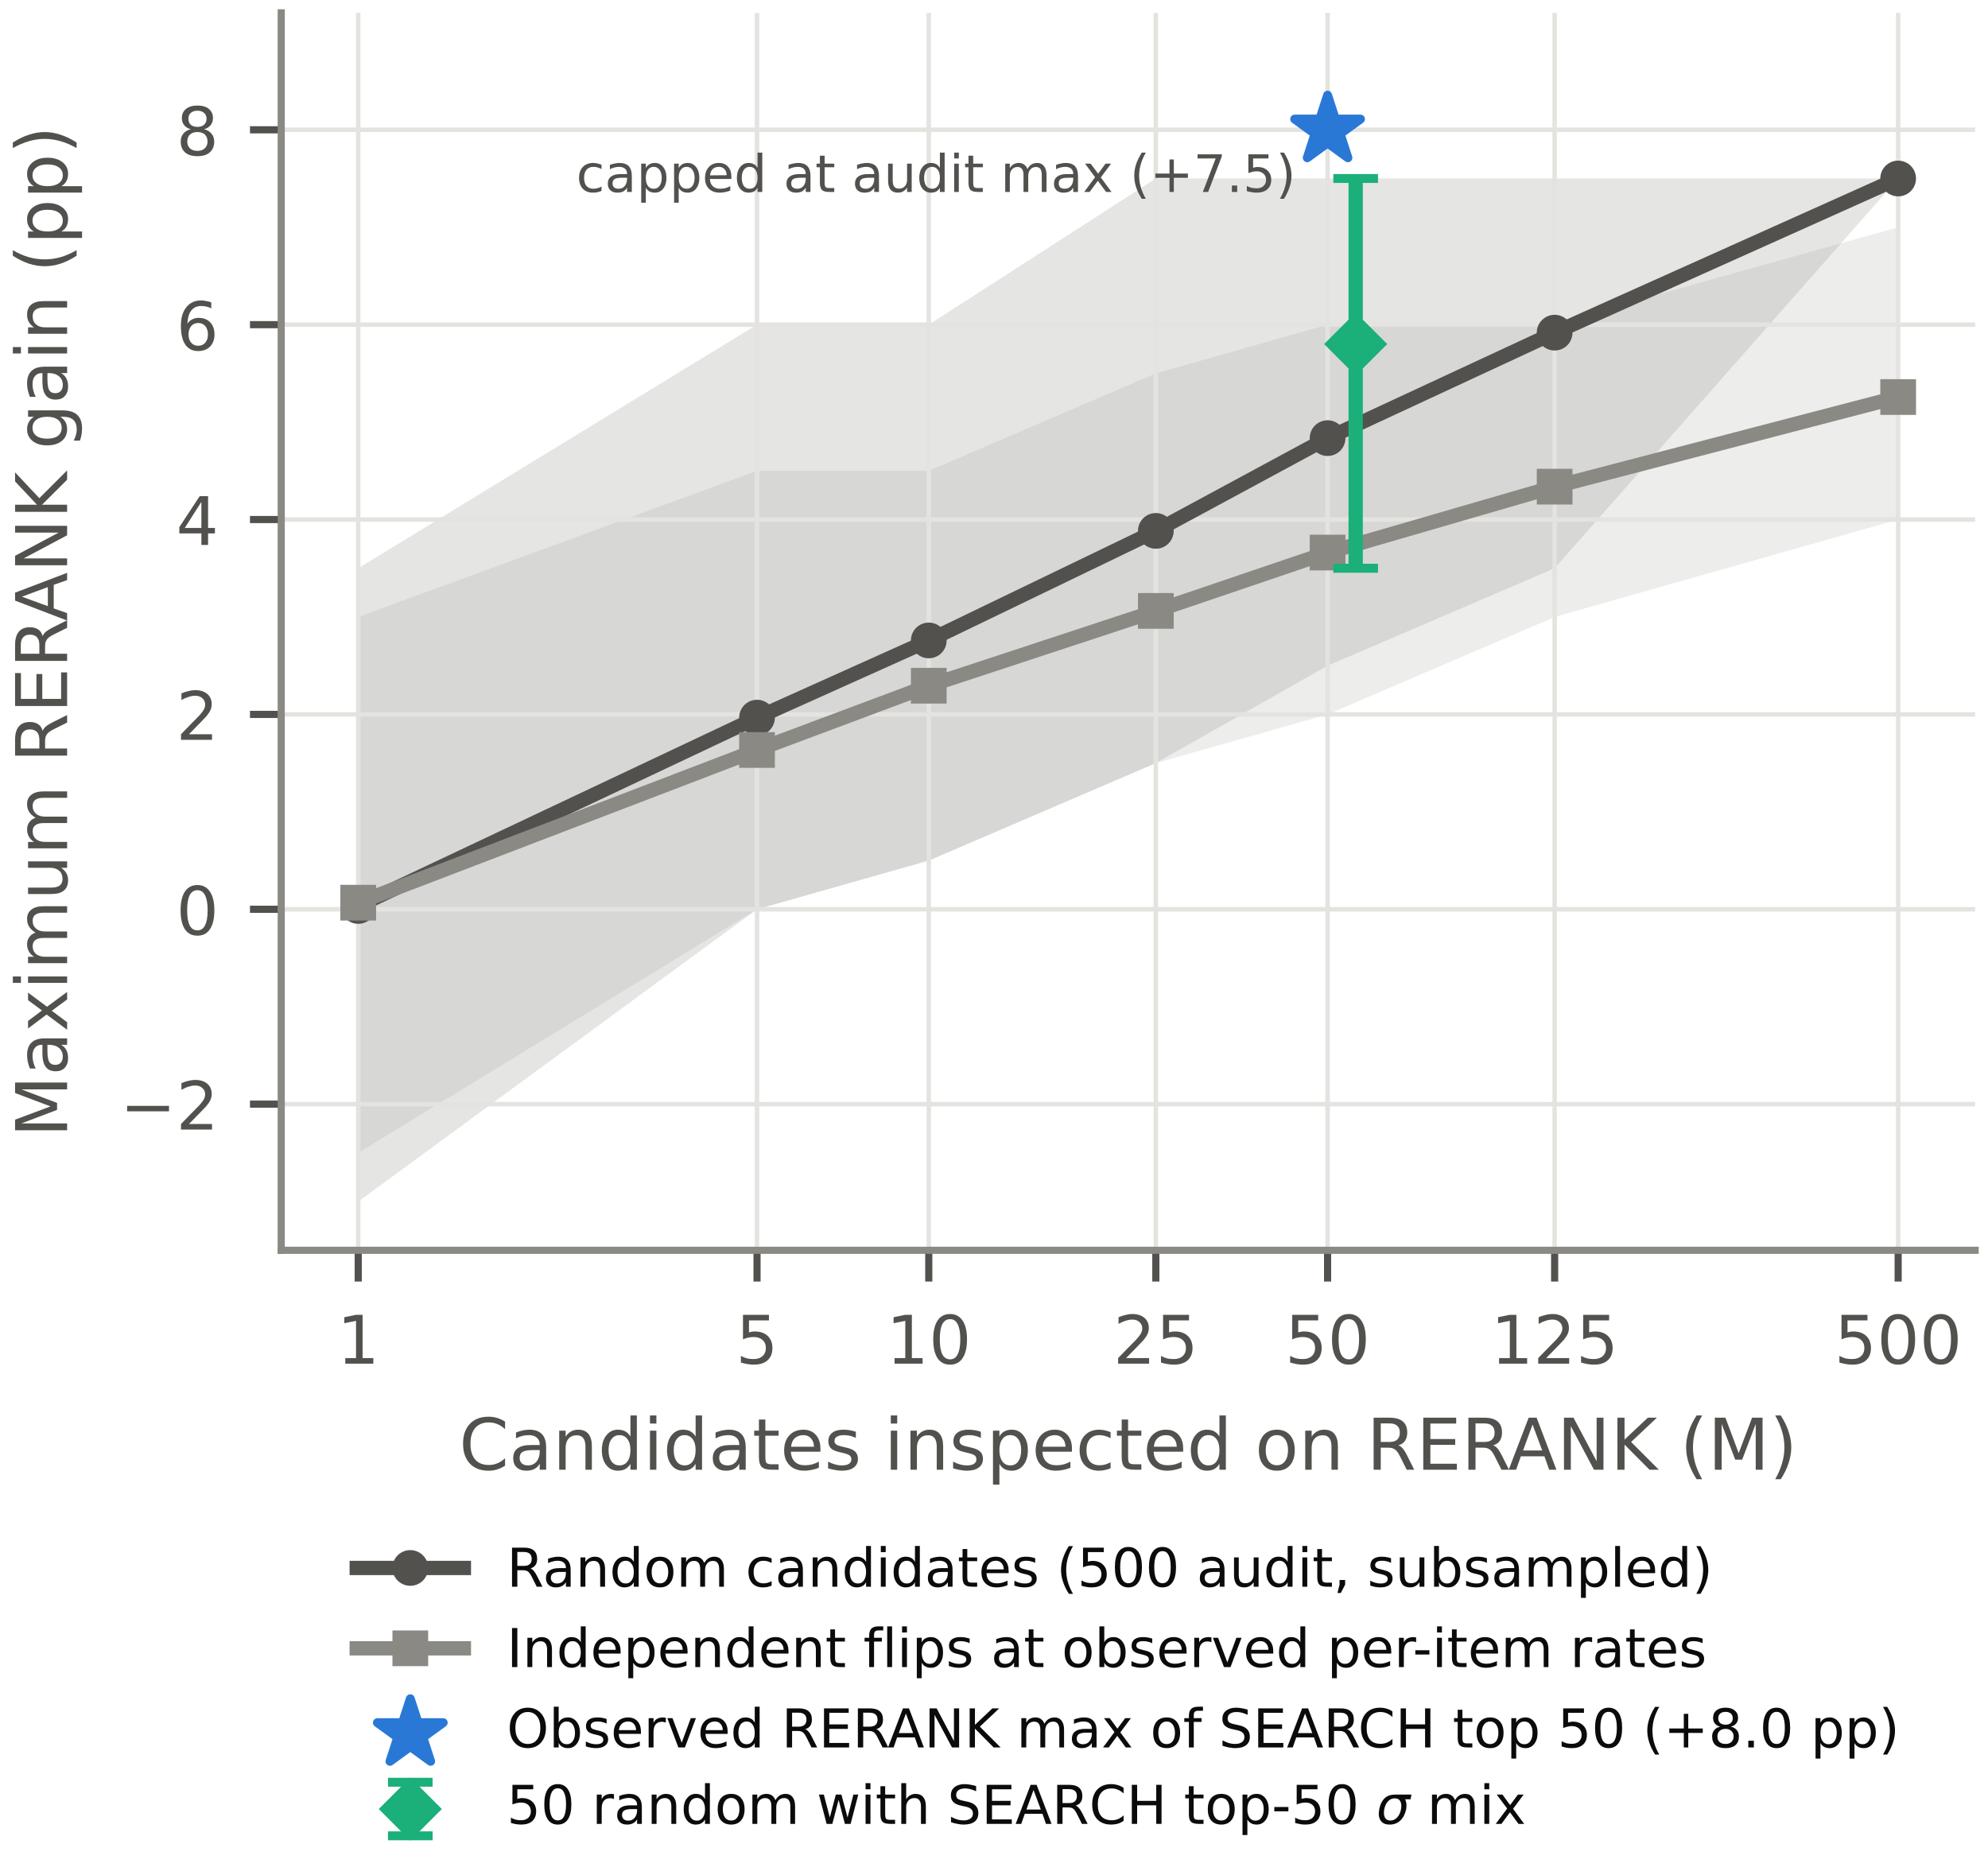
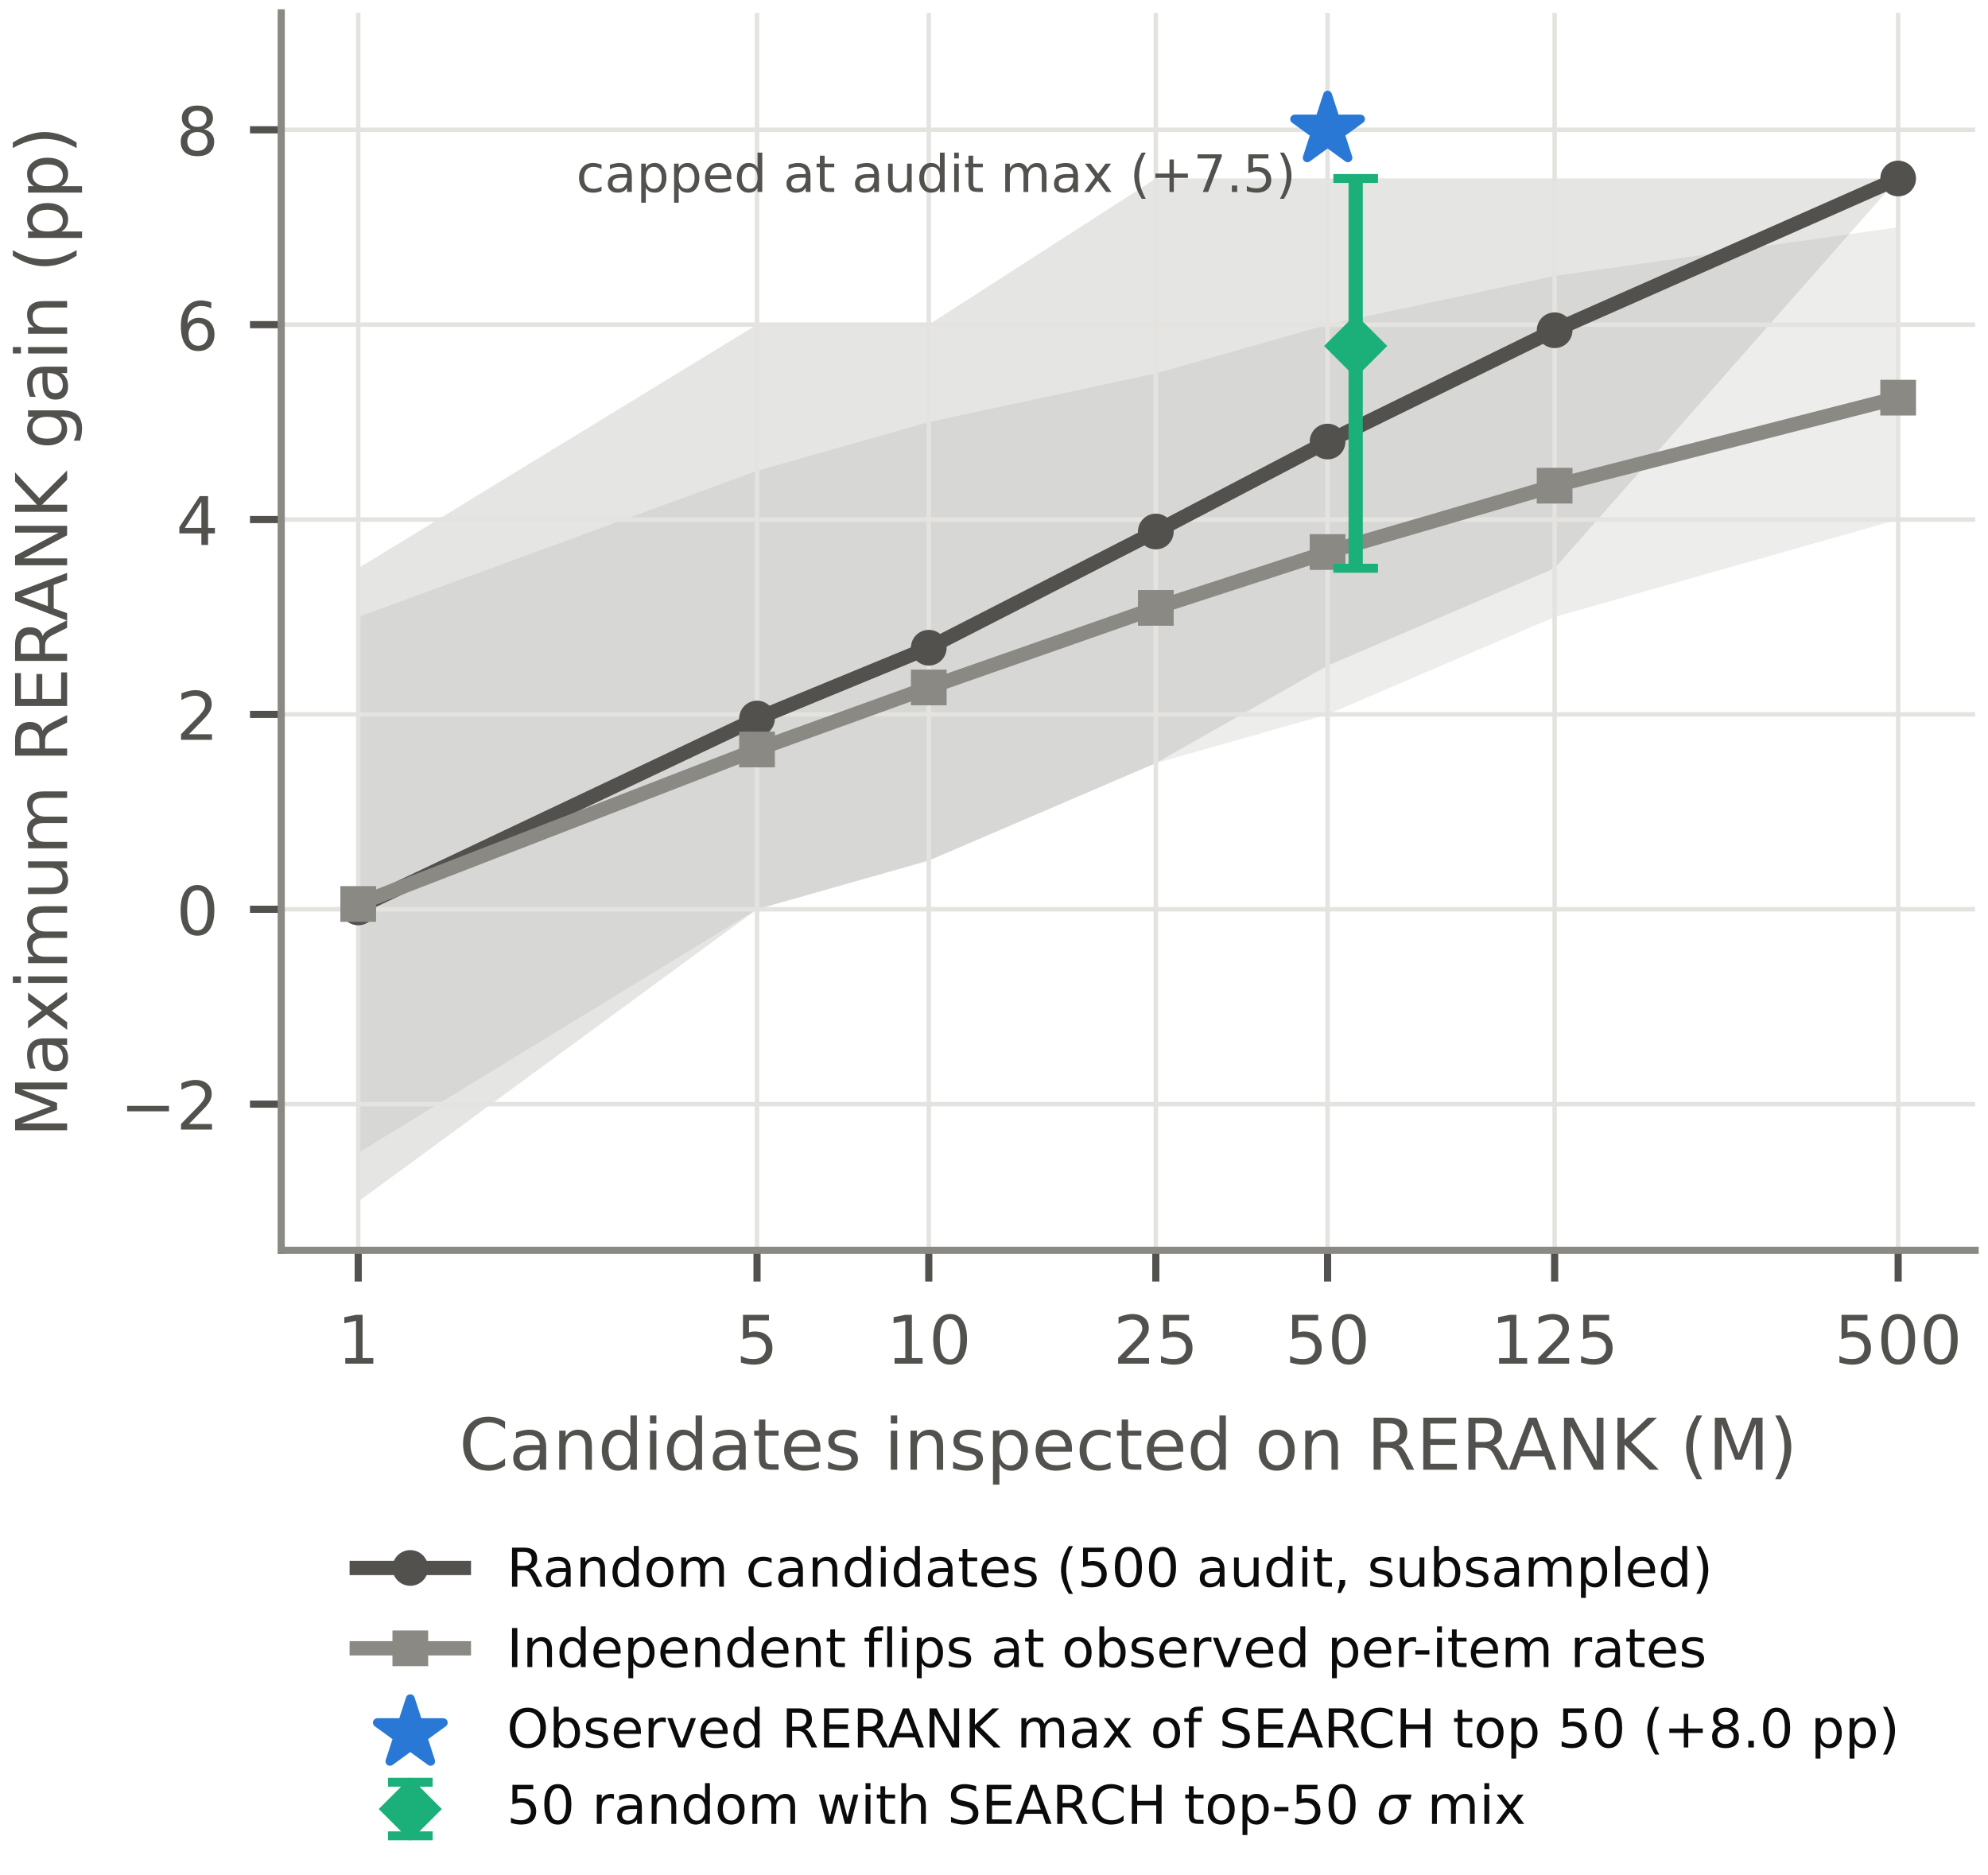
<svg xmlns="http://www.w3.org/2000/svg" xmlns:xlink="http://www.w3.org/1999/xlink" width="222.657pt" height="210.003pt" viewBox="0 0 222.657 210.003" version="1.1">
  <defs>
    <style type="text/css">*{stroke-linejoin: round; stroke-linecap: butt}</style>
  </defs>
  <g id="figure_1">
    <g id="patch_1">
      <path d="M 0 210.003  L 222.657 210.003  L 222.657 0  L 0 0  z " style="fill: #ffffff" />
    </g>
    <g id="axes_1">
      <g id="patch_2">
        <path d="M 31.497 140.04  L 221.217 140.04  L 221.217 1.44  L 31.497 1.44  z " style="fill: #ffffff" />
      </g>
      <g id="FillBetweenPolyCollection_1">
        <defs>
-           <path id="m6b0eeee851" d="M 40.121 -146.357  L 40.121 -75.42  L 84.787 -108.16  L 104.024 -113.616  L 129.454 -124.53  L 148.69 -135.443  L 174.12 -146.357  L 212.594 -190.01  L 212.594 -190.01  L 212.594 -190.01  L 174.12 -190.01  L 148.69 -190.01  L 129.454 -190.01  L 104.024 -173.64  L 84.787 -173.64  L 40.121 -146.357  z " />
-         </defs>
-         <g clip-path="url(#pfefa8a33ce)">
-           <use xlink:href="#m6b0eeee851" x="0" y="210.003" style="fill: #52514e; fill-opacity: 0.15" />
+           <path id="m8b584c42fd" d="M 40.121 -146.357  L 40.121 -75.42  L 84.787 -108.16  L 104.024 -113.616  L 129.454 -124.53  L 148.69 -135.443  L 174.12 -146.357  L 212.594 -190.01  L 212.594 -190.01  L 212.594 -190.01  L 174.12 -190.01  L 148.69 -190.01  L 129.454 -190.01  L 104.024 -173.64  L 84.787 -173.64  L 40.121 -146.357  z " />
+         </defs>
+         <g clip-path="url(#pd384b81b12)">
+           <use xlink:href="#m8b584c42fd" x="0" y="210.003" style="fill: #52514e; fill-opacity: 0.15" />
        </g>
      </g>
      <g id="FillBetweenPolyCollection_2">
        <defs>
-           <path id="m5784a02d5d" d="M 40.121 -140.9  L 40.121 -80.876  L 84.787 -108.16  L 104.024 -113.616  L 129.454 -124.53  L 148.69 -129.986  L 174.12 -140.9  L 212.594 -151.813  L 212.594 -184.553  L 212.594 -184.553  L 174.12 -173.776  L 148.69 -173.64  L 129.454 -168.183  L 104.024 -157.27  L 84.787 -157.27  L 40.121 -140.9  z " />
-         </defs>
-         <g clip-path="url(#pfefa8a33ce)">
-           <use xlink:href="#m5784a02d5d" x="0" y="210.003" style="fill: #8a8984; fill-opacity: 0.15" />
+           <path id="m7d65ba2812" d="M 40.121 -140.9  L 40.121 -80.876  L 84.787 -108.16  L 104.024 -113.616  L 129.454 -124.53  L 148.69 -129.986  L 174.12 -140.9  L 212.594 -151.813  L 212.594 -184.553  L 212.594 -184.553  L 174.12 -179.097  L 148.69 -173.64  L 129.454 -168.183  L 104.024 -162.727  L 84.787 -157.27  L 40.121 -140.9  z " />
+         </defs>
+         <g clip-path="url(#pd384b81b12)">
+           <use xlink:href="#m7d65ba2812" x="0" y="210.003" style="fill: #8a8984; fill-opacity: 0.15" />
        </g>
      </g>
      <g id="matplotlib.axis_1">
        <g id="xtick_1">
          <g id="line2d_1">
-             <path d="M 40.121 140.04  L 40.121 1.44  " clip-path="url(#pfefa8a33ce)" style="fill: none; stroke: #e4e3df; stroke-width: 0.5; stroke-linecap: square" />
+             <path d="M 40.121 140.04  L 40.121 1.44  " clip-path="url(#pd384b81b12)" style="fill: none; stroke: #e4e3df; stroke-width: 0.5; stroke-linecap: square" />
          </g>
          <g id="line2d_2">
            <defs>
-               <path id="m2e7e4d04da" d="M 0 0  L 0 3.5  " style="stroke: #52514e; stroke-width: 0.8" />
+               <path id="mf3e4229e53" d="M 0 0  L 0 3.5  " style="stroke: #52514e; stroke-width: 0.8" />
            </defs>
            <g>
-               <use xlink:href="#m2e7e4d04da" x="40.121" y="140.04" style="fill: #52514e; stroke: #52514e; stroke-width: 0.8" />
+               <use xlink:href="#mf3e4229e53" x="40.121" y="140.04" style="fill: #52514e; stroke: #52514e; stroke-width: 0.8" />
            </g>
          </g>
          <g id="text_1">
            <text style="font-size: 7.5px; font-family: 'DejaVu Sans'; text-anchor: middle; fill: #52514e" x="40.121" y="152.738" transform="rotate(-0 40.1209 152.7382)">1</text>
          </g>
        </g>
        <g id="xtick_2">
          <g id="line2d_3">
-             <path d="M 84.787 140.04  L 84.787 1.44  " clip-path="url(#pfefa8a33ce)" style="fill: none; stroke: #e4e3df; stroke-width: 0.5; stroke-linecap: square" />
+             <path d="M 84.787 140.04  L 84.787 1.44  " clip-path="url(#pd384b81b12)" style="fill: none; stroke: #e4e3df; stroke-width: 0.5; stroke-linecap: square" />
          </g>
          <g id="line2d_4">
            <g>
-               <use xlink:href="#m2e7e4d04da" x="84.787" y="140.04" style="fill: #52514e; stroke: #52514e; stroke-width: 0.8" />
+               <use xlink:href="#mf3e4229e53" x="84.787" y="140.04" style="fill: #52514e; stroke: #52514e; stroke-width: 0.8" />
            </g>
          </g>
          <g id="text_2">
            <text style="font-size: 7.5px; font-family: 'DejaVu Sans'; text-anchor: middle; fill: #52514e" x="84.787" y="152.738" transform="rotate(-0 84.7873 152.7382)">5</text>
          </g>
        </g>
        <g id="xtick_3">
          <g id="line2d_5">
-             <path d="M 104.024 140.04  L 104.024 1.44  " clip-path="url(#pfefa8a33ce)" style="fill: none; stroke: #e4e3df; stroke-width: 0.5; stroke-linecap: square" />
+             <path d="M 104.024 140.04  L 104.024 1.44  " clip-path="url(#pd384b81b12)" style="fill: none; stroke: #e4e3df; stroke-width: 0.5; stroke-linecap: square" />
          </g>
          <g id="line2d_6">
            <g>
-               <use xlink:href="#m2e7e4d04da" x="104.024" y="140.04" style="fill: #52514e; stroke: #52514e; stroke-width: 0.8" />
+               <use xlink:href="#mf3e4229e53" x="104.024" y="140.04" style="fill: #52514e; stroke: #52514e; stroke-width: 0.8" />
            </g>
          </g>
          <g id="text_3">
            <text style="font-size: 7.5px; font-family: 'DejaVu Sans'; text-anchor: middle; fill: #52514e" x="104.024" y="152.738" transform="rotate(-0 104.0241 152.7382)">10</text>
          </g>
        </g>
        <g id="xtick_4">
          <g id="line2d_7">
-             <path d="M 129.454 140.04  L 129.454 1.44  " clip-path="url(#pfefa8a33ce)" style="fill: none; stroke: #e4e3df; stroke-width: 0.5; stroke-linecap: square" />
+             <path d="M 129.454 140.04  L 129.454 1.44  " clip-path="url(#pd384b81b12)" style="fill: none; stroke: #e4e3df; stroke-width: 0.5; stroke-linecap: square" />
          </g>
          <g id="line2d_8">
            <g>
-               <use xlink:href="#m2e7e4d04da" x="129.454" y="140.04" style="fill: #52514e; stroke: #52514e; stroke-width: 0.8" />
+               <use xlink:href="#mf3e4229e53" x="129.454" y="140.04" style="fill: #52514e; stroke: #52514e; stroke-width: 0.8" />
            </g>
          </g>
          <g id="text_4">
            <text style="font-size: 7.5px; font-family: 'DejaVu Sans'; text-anchor: middle; fill: #52514e" x="129.454" y="152.738" transform="rotate(-0 129.4537 152.7382)">25</text>
          </g>
        </g>
        <g id="xtick_5">
          <g id="line2d_9">
-             <path d="M 148.69 140.04  L 148.69 1.44  " clip-path="url(#pfefa8a33ce)" style="fill: none; stroke: #e4e3df; stroke-width: 0.5; stroke-linecap: square" />
+             <path d="M 148.69 140.04  L 148.69 1.44  " clip-path="url(#pd384b81b12)" style="fill: none; stroke: #e4e3df; stroke-width: 0.5; stroke-linecap: square" />
          </g>
          <g id="line2d_10">
            <g>
-               <use xlink:href="#m2e7e4d04da" x="148.69" y="140.04" style="fill: #52514e; stroke: #52514e; stroke-width: 0.8" />
+               <use xlink:href="#mf3e4229e53" x="148.69" y="140.04" style="fill: #52514e; stroke: #52514e; stroke-width: 0.8" />
            </g>
          </g>
          <g id="text_5">
            <text style="font-size: 7.5px; font-family: 'DejaVu Sans'; text-anchor: middle; fill: #52514e" x="148.69" y="152.738" transform="rotate(-0 148.6905 152.7382)">50</text>
          </g>
        </g>
        <g id="xtick_6">
          <g id="line2d_11">
-             <path d="M 174.12 140.04  L 174.12 1.44  " clip-path="url(#pfefa8a33ce)" style="fill: none; stroke: #e4e3df; stroke-width: 0.5; stroke-linecap: square" />
+             <path d="M 174.12 140.04  L 174.12 1.44  " clip-path="url(#pd384b81b12)" style="fill: none; stroke: #e4e3df; stroke-width: 0.5; stroke-linecap: square" />
          </g>
          <g id="line2d_12">
            <g>
-               <use xlink:href="#m2e7e4d04da" x="174.12" y="140.04" style="fill: #52514e; stroke: #52514e; stroke-width: 0.8" />
+               <use xlink:href="#mf3e4229e53" x="174.12" y="140.04" style="fill: #52514e; stroke: #52514e; stroke-width: 0.8" />
            </g>
          </g>
          <g id="text_6">
            <text style="font-size: 7.5px; font-family: 'DejaVu Sans'; text-anchor: middle; fill: #52514e" x="174.12" y="152.738" transform="rotate(-0 174.1201 152.7382)">125</text>
          </g>
        </g>
        <g id="xtick_7">
          <g id="line2d_13">
-             <path d="M 212.594 140.04  L 212.594 1.44  " clip-path="url(#pfefa8a33ce)" style="fill: none; stroke: #e4e3df; stroke-width: 0.5; stroke-linecap: square" />
+             <path d="M 212.594 140.04  L 212.594 1.44  " clip-path="url(#pd384b81b12)" style="fill: none; stroke: #e4e3df; stroke-width: 0.5; stroke-linecap: square" />
          </g>
          <g id="line2d_14">
            <g>
-               <use xlink:href="#m2e7e4d04da" x="212.594" y="140.04" style="fill: #52514e; stroke: #52514e; stroke-width: 0.8" />
+               <use xlink:href="#mf3e4229e53" x="212.594" y="140.04" style="fill: #52514e; stroke: #52514e; stroke-width: 0.8" />
            </g>
          </g>
          <g id="text_7">
            <text style="font-size: 7.5px; font-family: 'DejaVu Sans'; text-anchor: middle; fill: #52514e" x="212.594" y="152.738" transform="rotate(-0 212.5936 152.7382)">500</text>
          </g>
        </g>
        <g id="text_8">
          <text style="font-size: 8px; font-family: 'DejaVu Sans'; text-anchor: middle; fill: #52514e" x="126.357" y="164.619" transform="rotate(-0 126.3573 164.6188)">Candidates inspected on RERANK (M)</text>
        </g>
      </g>
      <g id="matplotlib.axis_2">
        <g id="ytick_1">
          <g id="line2d_15">
-             <path d="M 31.497 123.67  L 221.217 123.67  " clip-path="url(#pfefa8a33ce)" style="fill: none; stroke: #e4e3df; stroke-width: 0.5; stroke-linecap: square" />
+             <path d="M 31.497 123.67  L 221.217 123.67  " clip-path="url(#pd384b81b12)" style="fill: none; stroke: #e4e3df; stroke-width: 0.5; stroke-linecap: square" />
          </g>
          <g id="line2d_16">
            <defs>
-               <path id="m7f9bc26288" d="M 0 0  L -3.5 0  " style="stroke: #52514e; stroke-width: 0.8" />
+               <path id="md766ced178" d="M 0 0  L -3.5 0  " style="stroke: #52514e; stroke-width: 0.8" />
            </defs>
            <g>
-               <use xlink:href="#m7f9bc26288" x="31.497" y="123.67" style="fill: #52514e; stroke: #52514e; stroke-width: 0.8" />
+               <use xlink:href="#md766ced178" x="31.497" y="123.67" style="fill: #52514e; stroke: #52514e; stroke-width: 0.8" />
            </g>
          </g>
          <g id="text_9">
            <text style="font-size: 7.5px; font-family: 'DejaVu Sans'; text-anchor: end; fill: #52514e" x="24.497" y="126.519" transform="rotate(-0 24.49727 126.519)">−2</text>
          </g>
        </g>
        <g id="ytick_2">
          <g id="line2d_17">
-             <path d="M 31.497 101.843  L 221.217 101.843  " clip-path="url(#pfefa8a33ce)" style="fill: none; stroke: #e4e3df; stroke-width: 0.5; stroke-linecap: square" />
+             <path d="M 31.497 101.843  L 221.217 101.843  " clip-path="url(#pd384b81b12)" style="fill: none; stroke: #e4e3df; stroke-width: 0.5; stroke-linecap: square" />
          </g>
          <g id="line2d_18">
            <g>
-               <use xlink:href="#m7f9bc26288" x="31.497" y="101.843" style="fill: #52514e; stroke: #52514e; stroke-width: 0.8" />
+               <use xlink:href="#md766ced178" x="31.497" y="101.843" style="fill: #52514e; stroke: #52514e; stroke-width: 0.8" />
            </g>
          </g>
          <g id="text_10">
            <text style="font-size: 7.5px; font-family: 'DejaVu Sans'; text-anchor: end; fill: #52514e" x="24.497" y="104.692" transform="rotate(-0 24.49727 104.6923)">0</text>
          </g>
        </g>
        <g id="ytick_3">
          <g id="line2d_19">
-             <path d="M 31.497 80.016  L 221.217 80.016  " clip-path="url(#pfefa8a33ce)" style="fill: none; stroke: #e4e3df; stroke-width: 0.5; stroke-linecap: square" />
+             <path d="M 31.497 80.016  L 221.217 80.016  " clip-path="url(#pd384b81b12)" style="fill: none; stroke: #e4e3df; stroke-width: 0.5; stroke-linecap: square" />
          </g>
          <g id="line2d_20">
            <g>
-               <use xlink:href="#m7f9bc26288" x="31.497" y="80.016" style="fill: #52514e; stroke: #52514e; stroke-width: 0.8" />
+               <use xlink:href="#md766ced178" x="31.497" y="80.016" style="fill: #52514e; stroke: #52514e; stroke-width: 0.8" />
            </g>
          </g>
          <g id="text_11">
            <text style="font-size: 7.5px; font-family: 'DejaVu Sans'; text-anchor: end; fill: #52514e" x="24.497" y="82.865" transform="rotate(-0 24.49727 82.8655)">2</text>
          </g>
        </g>
        <g id="ytick_4">
          <g id="line2d_21">
-             <path d="M 31.497 58.19  L 221.217 58.19  " clip-path="url(#pfefa8a33ce)" style="fill: none; stroke: #e4e3df; stroke-width: 0.5; stroke-linecap: square" />
+             <path d="M 31.497 58.19  L 221.217 58.19  " clip-path="url(#pd384b81b12)" style="fill: none; stroke: #e4e3df; stroke-width: 0.5; stroke-linecap: square" />
          </g>
          <g id="line2d_22">
            <g>
-               <use xlink:href="#m7f9bc26288" x="31.497" y="58.19" style="fill: #52514e; stroke: #52514e; stroke-width: 0.8" />
+               <use xlink:href="#md766ced178" x="31.497" y="58.19" style="fill: #52514e; stroke: #52514e; stroke-width: 0.8" />
            </g>
          </g>
          <g id="text_12">
            <text style="font-size: 7.5px; font-family: 'DejaVu Sans'; text-anchor: end; fill: #52514e" x="24.497" y="61.039" transform="rotate(-0 24.49727 61.03873)">4</text>
          </g>
        </g>
        <g id="ytick_5">
          <g id="line2d_23">
-             <path d="M 31.497 36.363  L 221.217 36.363  " clip-path="url(#pfefa8a33ce)" style="fill: none; stroke: #e4e3df; stroke-width: 0.5; stroke-linecap: square" />
+             <path d="M 31.497 36.363  L 221.217 36.363  " clip-path="url(#pd384b81b12)" style="fill: none; stroke: #e4e3df; stroke-width: 0.5; stroke-linecap: square" />
          </g>
          <g id="line2d_24">
            <g>
-               <use xlink:href="#m7f9bc26288" x="31.497" y="36.363" style="fill: #52514e; stroke: #52514e; stroke-width: 0.8" />
+               <use xlink:href="#md766ced178" x="31.497" y="36.363" style="fill: #52514e; stroke: #52514e; stroke-width: 0.8" />
            </g>
          </g>
          <g id="text_13">
            <text style="font-size: 7.5px; font-family: 'DejaVu Sans'; text-anchor: end; fill: #52514e" x="24.497" y="39.212" transform="rotate(-0 24.49727 39.21196)">6</text>
          </g>
        </g>
        <g id="ytick_6">
          <g id="line2d_25">
-             <path d="M 31.497 14.536  L 221.217 14.536  " clip-path="url(#pfefa8a33ce)" style="fill: none; stroke: #e4e3df; stroke-width: 0.5; stroke-linecap: square" />
+             <path d="M 31.497 14.536  L 221.217 14.536  " clip-path="url(#pd384b81b12)" style="fill: none; stroke: #e4e3df; stroke-width: 0.5; stroke-linecap: square" />
          </g>
          <g id="line2d_26">
            <g>
-               <use xlink:href="#m7f9bc26288" x="31.497" y="14.536" style="fill: #52514e; stroke: #52514e; stroke-width: 0.8" />
+               <use xlink:href="#md766ced178" x="31.497" y="14.536" style="fill: #52514e; stroke: #52514e; stroke-width: 0.8" />
            </g>
          </g>
          <g id="text_14">
            <text style="font-size: 7.5px; font-family: 'DejaVu Sans'; text-anchor: end; fill: #52514e" x="24.497" y="17.385" transform="rotate(-0 24.49727 17.38518)">8</text>
          </g>
        </g>
        <g id="text_15">
          <text style="font-size: 8px; font-family: 'DejaVu Sans'; text-anchor: middle; fill: #52514e" x="7.519" y="70.74" transform="rotate(-90 7.51875 70.74)">Maximum RERANK gain (pp)</text>
        </g>
      </g>
      <g id="line2d_27">
-         <path d="M 40.121 101.472  L 84.787 80.378  L 104.024 71.733  L 129.454 59.462  L 148.69 49.073  L 174.12 37.259  L 212.594 19.993  " clip-path="url(#pfefa8a33ce)" style="fill: none; stroke: #52514e; stroke-width: 1.6; stroke-linecap: square" />
-         <defs>
-           <path id="m041eb95b51" d="M 0 1.5  C 0.398 1.5 0.779 1.342 1.061 1.061  C 1.342 0.779 1.5 0.398 1.5 0  C 1.5 -0.398 1.342 -0.779 1.061 -1.061  C 0.779 -1.342 0.398 -1.5 0 -1.5  C -0.398 -1.5 -0.779 -1.342 -1.061 -1.061  C -1.342 -0.779 -1.5 -0.398 -1.5 0  C -1.5 0.398 -1.342 0.779 -1.061 1.061  C -0.779 1.342 -0.398 1.5 0 1.5  z " style="stroke: #52514e" />
-         </defs>
-         <g clip-path="url(#pfefa8a33ce)">
-           <use xlink:href="#m041eb95b51" x="40.121" y="101.472" style="fill: #52514e; stroke: #52514e" />
-           <use xlink:href="#m041eb95b51" x="84.787" y="80.378" style="fill: #52514e; stroke: #52514e" />
-           <use xlink:href="#m041eb95b51" x="104.024" y="71.733" style="fill: #52514e; stroke: #52514e" />
-           <use xlink:href="#m041eb95b51" x="129.454" y="59.462" style="fill: #52514e; stroke: #52514e" />
-           <use xlink:href="#m041eb95b51" x="148.69" y="49.073" style="fill: #52514e; stroke: #52514e" />
-           <use xlink:href="#m041eb95b51" x="174.12" y="37.259" style="fill: #52514e; stroke: #52514e" />
-           <use xlink:href="#m041eb95b51" x="212.594" y="19.993" style="fill: #52514e; stroke: #52514e" />
+         <path d="M 40.121 101.639  L 84.787 80.479  L 104.024 72.55  L 129.454 59.532  L 148.69 49.456  L 174.12 36.989  L 212.594 19.993  " clip-path="url(#pd384b81b12)" style="fill: none; stroke: #52514e; stroke-width: 1.6; stroke-linecap: square" />
+         <defs>
+           <path id="m77e549ed31" d="M 0 1.5  C 0.398 1.5 0.779 1.342 1.061 1.061  C 1.342 0.779 1.5 0.398 1.5 0  C 1.5 -0.398 1.342 -0.779 1.061 -1.061  C 0.779 -1.342 0.398 -1.5 0 -1.5  C -0.398 -1.5 -0.779 -1.342 -1.061 -1.061  C -1.342 -0.779 -1.5 -0.398 -1.5 0  C -1.5 0.398 -1.342 0.779 -1.061 1.061  C -0.779 1.342 -0.398 1.5 0 1.5  z " style="stroke: #52514e" />
+         </defs>
+         <g clip-path="url(#pd384b81b12)">
+           <use xlink:href="#m77e549ed31" x="40.121" y="101.639" style="fill: #52514e; stroke: #52514e" />
+           <use xlink:href="#m77e549ed31" x="84.787" y="80.479" style="fill: #52514e; stroke: #52514e" />
+           <use xlink:href="#m77e549ed31" x="104.024" y="72.55" style="fill: #52514e; stroke: #52514e" />
+           <use xlink:href="#m77e549ed31" x="129.454" y="59.532" style="fill: #52514e; stroke: #52514e" />
+           <use xlink:href="#m77e549ed31" x="148.69" y="49.456" style="fill: #52514e; stroke: #52514e" />
+           <use xlink:href="#m77e549ed31" x="174.12" y="36.989" style="fill: #52514e; stroke: #52514e" />
+           <use xlink:href="#m77e549ed31" x="212.594" y="19.993" style="fill: #52514e; stroke: #52514e" />
        </g>
      </g>
      <g id="line2d_28">
-         <path d="M 40.121 101.106  L 84.787 84.001  L 104.024 76.804  L 129.454 68.424  L 148.69 61.889  L 174.12 54.508  L 212.594 44.471  " clip-path="url(#pfefa8a33ce)" style="fill: none; stroke: #8a8984; stroke-width: 1.6; stroke-linecap: square" />
-         <defs>
-           <path id="mfe0a8d5bb6" d="M -1.5 1.5  L 1.5 1.5  L 1.5 -1.5  L -1.5 -1.5  z " style="stroke: #8a8984; stroke-linejoin: miter" />
-         </defs>
-         <g clip-path="url(#pfefa8a33ce)">
-           <use xlink:href="#mfe0a8d5bb6" x="40.121" y="101.106" style="fill: #8a8984; stroke: #8a8984; stroke-linejoin: miter" />
-           <use xlink:href="#mfe0a8d5bb6" x="84.787" y="84.001" style="fill: #8a8984; stroke: #8a8984; stroke-linejoin: miter" />
-           <use xlink:href="#mfe0a8d5bb6" x="104.024" y="76.804" style="fill: #8a8984; stroke: #8a8984; stroke-linejoin: miter" />
-           <use xlink:href="#mfe0a8d5bb6" x="129.454" y="68.424" style="fill: #8a8984; stroke: #8a8984; stroke-linejoin: miter" />
-           <use xlink:href="#mfe0a8d5bb6" x="148.69" y="61.889" style="fill: #8a8984; stroke: #8a8984; stroke-linejoin: miter" />
-           <use xlink:href="#mfe0a8d5bb6" x="174.12" y="54.508" style="fill: #8a8984; stroke: #8a8984; stroke-linejoin: miter" />
-           <use xlink:href="#mfe0a8d5bb6" x="212.594" y="44.471" style="fill: #8a8984; stroke: #8a8984; stroke-linejoin: miter" />
+         <path d="M 40.121 101.25  L 84.787 83.945  L 104.024 76.999  L 129.454 68.087  L 148.69 61.832  L 174.12 54.4  L 212.594 44.54  " clip-path="url(#pd384b81b12)" style="fill: none; stroke: #8a8984; stroke-width: 1.6; stroke-linecap: square" />
+         <defs>
+           <path id="m7f397fef48" d="M -1.5 1.5  L 1.5 1.5  L 1.5 -1.5  L -1.5 -1.5  z " style="stroke: #8a8984; stroke-linejoin: miter" />
+         </defs>
+         <g clip-path="url(#pd384b81b12)">
+           <use xlink:href="#m7f397fef48" x="40.121" y="101.25" style="fill: #8a8984; stroke: #8a8984; stroke-linejoin: miter" />
+           <use xlink:href="#m7f397fef48" x="84.787" y="83.945" style="fill: #8a8984; stroke: #8a8984; stroke-linejoin: miter" />
+           <use xlink:href="#m7f397fef48" x="104.024" y="76.999" style="fill: #8a8984; stroke: #8a8984; stroke-linejoin: miter" />
+           <use xlink:href="#m7f397fef48" x="129.454" y="68.087" style="fill: #8a8984; stroke: #8a8984; stroke-linejoin: miter" />
+           <use xlink:href="#m7f397fef48" x="148.69" y="61.832" style="fill: #8a8984; stroke: #8a8984; stroke-linejoin: miter" />
+           <use xlink:href="#m7f397fef48" x="174.12" y="54.4" style="fill: #8a8984; stroke: #8a8984; stroke-linejoin: miter" />
+           <use xlink:href="#m7f397fef48" x="212.594" y="44.54" style="fill: #8a8984; stroke: #8a8984; stroke-linejoin: miter" />
        </g>
      </g>
      <g id="LineCollection_1">
-         <path d="M 151.836 63.646  L 151.836 19.993  " clip-path="url(#pfefa8a33ce)" style="fill: none; stroke: #1baf7a; stroke-width: 1.6" />
+         <path d="M 151.836 63.646  L 151.836 19.993  " clip-path="url(#pd384b81b12)" style="fill: none; stroke: #1baf7a; stroke-width: 1.6" />
      </g>
      <g id="line2d_29">
        <defs>
-           <path id="m0da1cc7997" d="M 2.5 0  L -2.5 -0  " style="stroke: #1baf7a" />
-         </defs>
-         <g clip-path="url(#pfefa8a33ce)">
-           <use xlink:href="#m0da1cc7997" x="151.836" y="63.646" style="fill: #1baf7a; stroke: #1baf7a" />
+           <path id="m92eb46fdd2" d="M 2.5 0  L -2.5 -0  " style="stroke: #1baf7a" />
+         </defs>
+         <g clip-path="url(#pd384b81b12)">
+           <use xlink:href="#m92eb46fdd2" x="151.836" y="63.646" style="fill: #1baf7a; stroke: #1baf7a" />
        </g>
      </g>
      <g id="line2d_30">
-         <g clip-path="url(#pfefa8a33ce)">
-           <use xlink:href="#m0da1cc7997" x="151.836" y="19.993" style="fill: #1baf7a; stroke: #1baf7a" />
+         <g clip-path="url(#pd384b81b12)">
+           <use xlink:href="#m92eb46fdd2" x="151.836" y="19.993" style="fill: #1baf7a; stroke: #1baf7a" />
        </g>
      </g>
      <g id="line2d_31">
        <defs>
-           <path id="m8f6b7d7dfe" d="M 0 2.828  L 2.828 0  L 0 -2.828  L -2.828 0  z " style="stroke: #1baf7a; stroke-linejoin: miter" />
-         </defs>
-         <g clip-path="url(#pfefa8a33ce)">
-           <use xlink:href="#m8f6b7d7dfe" x="151.836" y="38.537" style="fill: #1baf7a; stroke: #1baf7a; stroke-linejoin: miter" />
+           <path id="m71e0983940" d="M 0 2.828  L 2.828 0  L 0 -2.828  L -2.828 0  z " style="stroke: #1baf7a; stroke-linejoin: miter" />
+         </defs>
+         <g clip-path="url(#pd384b81b12)">
+           <use xlink:href="#m71e0983940" x="151.836" y="38.752" style="fill: #1baf7a; stroke: #1baf7a; stroke-linejoin: miter" />
        </g>
      </g>
      <g id="patch_3">
        <path d="M 31.497 140.04  L 31.497 1.44  " style="fill: none; stroke: #8a8984; stroke-width: 0.8; stroke-linejoin: miter; stroke-linecap: square" />
      </g>
      <g id="patch_4">
        <path d="M 31.497 140.04  L 221.217 140.04  " style="fill: none; stroke: #8a8984; stroke-width: 0.8; stroke-linejoin: miter; stroke-linecap: square" />
      </g>
      <g id="text_16">
        <text style="font-size: 5.8px; font-family: 'DejaVu Sans'; text-anchor: end; fill: #52514e" x="145.143" y="21.5" transform="rotate(-0 145.1427 21.49962)">capped at audit max (+7.5)</text>
      </g>
      <g id="PathCollection_1">
        <defs>
-           <path id="m145c16489c" d="M 0 -3.873  L -0.87 -1.197  L -3.683 -1.197  L -1.407 0.457  L -2.276 3.133  L -0 1.479  L 2.276 3.133  L 1.407 0.457  L 3.683 -1.197  L 0.87 -1.197  z " style="stroke: #2a78d6" />
-         </defs>
-         <g clip-path="url(#pfefa8a33ce)">
-           <use xlink:href="#m145c16489c" x="148.69" y="14.536" style="fill: #2a78d6; stroke: #2a78d6" />
+           <path id="me6aaf0daad" d="M 0 -3.873  L -0.87 -1.197  L -3.683 -1.197  L -1.407 0.457  L -2.276 3.133  L -0 1.479  L 2.276 3.133  L 1.407 0.457  L 3.683 -1.197  L 0.87 -1.197  z " style="stroke: #2a78d6" />
+         </defs>
+         <g clip-path="url(#pd384b81b12)">
+           <use xlink:href="#me6aaf0daad" x="148.69" y="14.536" style="fill: #2a78d6; stroke: #2a78d6" />
        </g>
      </g>
      <g id="legend_1">
        <g id="line2d_32">
          <path d="M 39.954 175.619  L 45.954 175.619  L 51.954 175.619  " style="fill: none; stroke: #52514e; stroke-width: 1.6; stroke-linecap: square" />
          <g>
-             <use xlink:href="#m041eb95b51" x="45.954" y="175.619" style="fill: #52514e; stroke: #52514e" />
+             <use xlink:href="#m77e549ed31" x="45.954" y="175.619" style="fill: #52514e; stroke: #52514e" />
          </g>
        </g>
        <g id="text_17">
          <text style="font-size: 6px; font-family: 'DejaVu Sans'; text-anchor: start; fill: #0b0b0b" x="56.754" y="177.719" transform="rotate(-0 56.75352 177.7191)">Random candidates (500 audit, subsampled)</text>
        </g>
        <g id="line2d_33">
          <path d="M 39.954 184.62  L 45.954 184.62  L 51.954 184.62  " style="fill: none; stroke: #8a8984; stroke-width: 1.6; stroke-linecap: square" />
          <g>
-             <use xlink:href="#mfe0a8d5bb6" x="45.954" y="184.62" style="fill: #8a8984; stroke: #8a8984; stroke-linejoin: miter" />
+             <use xlink:href="#m7f397fef48" x="45.954" y="184.62" style="fill: #8a8984; stroke: #8a8984; stroke-linejoin: miter" />
          </g>
        </g>
        <g id="text_18">
          <text style="font-size: 6px; font-family: 'DejaVu Sans'; text-anchor: start; fill: #0b0b0b" x="56.754" y="186.72" transform="rotate(-0 56.75352 186.7195)">Independent flips at observed per-item rates</text>
        </g>
        <g id="PathCollection_2">
          <g>
-             <use xlink:href="#m145c16489c" x="45.954" y="194.145" style="fill: #2a78d6; stroke: #2a78d6" />
+             <use xlink:href="#me6aaf0daad" x="45.954" y="194.145" style="fill: #2a78d6; stroke: #2a78d6" />
          </g>
        </g>
        <g id="text_19">
          <text style="font-size: 6px; font-family: 'DejaVu Sans'; text-anchor: start; fill: #0b0b0b" x="56.754" y="195.72" transform="rotate(-0 56.75352 195.72)">Observed RERANK max of SEARCH top 50 (+8.0 pp)</text>
        </g>
        <g id="LineCollection_2">
          <path d="M 45.954 205.621  L 45.954 199.621  " style="fill: none; stroke: #1baf7a; stroke-width: 1.6" />
        </g>
        <g id="line2d_34">
          <g>
-             <use xlink:href="#m0da1cc7997" x="45.954" y="205.621" style="fill: #1baf7a; stroke: #1baf7a" />
+             <use xlink:href="#m92eb46fdd2" x="45.954" y="205.621" style="fill: #1baf7a; stroke: #1baf7a" />
          </g>
        </g>
        <g id="line2d_35">
          <g>
-             <use xlink:href="#m0da1cc7997" x="45.954" y="199.621" style="fill: #1baf7a; stroke: #1baf7a" />
+             <use xlink:href="#m92eb46fdd2" x="45.954" y="199.621" style="fill: #1baf7a; stroke: #1baf7a" />
          </g>
        </g>
        <g id="line2d_36" />
        <g id="line2d_37">
          <g>
-             <use xlink:href="#m8f6b7d7dfe" x="45.954" y="202.621" style="fill: #1baf7a; stroke: #1baf7a; stroke-linejoin: miter" />
+             <use xlink:href="#m71e0983940" x="45.954" y="202.621" style="fill: #1baf7a; stroke: #1baf7a; stroke-linejoin: miter" />
          </g>
        </g>
        <g id="text_20">
          <g style="fill: #0b0b0b" transform="translate(56.75352 204.7214)">
            <text>
              <tspan x="0" y="-0.438" style="font-size: 6px; font-family: 'DejaVu Sans'; fill: #0b0b0b">5</tspan>
              <tspan x="3.817" y="-0.438" style="font-size: 6px; font-family: 'DejaVu Sans'; fill: #0b0b0b">0</tspan>
              <tspan x="7.635" y="-0.438" style="font-size: 6px; font-family: 'DejaVu Sans'; fill: #0b0b0b"> </tspan>
              <tspan x="9.542" y="-0.438" style="font-size: 6px; font-family: 'DejaVu Sans'; fill: #0b0b0b">r</tspan>
              <tspan x="12.009" y="-0.438" style="font-size: 6px; font-family: 'DejaVu Sans'; fill: #0b0b0b">a</tspan>
              <tspan x="15.686" y="-0.438" style="font-size: 6px; font-family: 'DejaVu Sans'; fill: #0b0b0b">n</tspan>
              <tspan x="19.488" y="-0.438" style="font-size: 6px; font-family: 'DejaVu Sans'; fill: #0b0b0b">d</tspan>
              <tspan x="23.297" y="-0.438" style="font-size: 6px; font-family: 'DejaVu Sans'; fill: #0b0b0b">o</tspan>
              <tspan x="26.968" y="-0.438" style="font-size: 6px; font-family: 'DejaVu Sans'; fill: #0b0b0b">m</tspan>
              <tspan x="32.812" y="-0.438" style="font-size: 6px; font-family: 'DejaVu Sans'; fill: #0b0b0b"> </tspan>
              <tspan x="34.72" y="-0.438" style="font-size: 6px; font-family: 'DejaVu Sans'; fill: #0b0b0b">w</tspan>
              <tspan x="39.627" y="-0.438" style="font-size: 6px; font-family: 'DejaVu Sans'; fill: #0b0b0b">i</tspan>
              <tspan x="41.294" y="-0.438" style="font-size: 6px; font-family: 'DejaVu Sans'; fill: #0b0b0b">t</tspan>
              <tspan x="43.646" y="-0.438" style="font-size: 6px; font-family: 'DejaVu Sans'; fill: #0b0b0b">h</tspan>
              <tspan x="47.449" y="-0.438" style="font-size: 6px; font-family: 'DejaVu Sans'; fill: #0b0b0b"> </tspan>
              <tspan x="49.356" y="-0.438" style="font-size: 6px; font-family: 'DejaVu Sans'; fill: #0b0b0b">S</tspan>
              <tspan x="53.165" y="-0.438" style="font-size: 6px; font-family: 'DejaVu Sans'; fill: #0b0b0b">E</tspan>
              <tspan x="56.956" y="-0.438" style="font-size: 6px; font-family: 'DejaVu Sans'; fill: #0b0b0b">A</tspan>
              <tspan x="61.061" y="-0.438" style="font-size: 6px; font-family: 'DejaVu Sans'; fill: #0b0b0b">R</tspan>
              <tspan x="65.229" y="-0.438" style="font-size: 6px; font-family: 'DejaVu Sans'; fill: #0b0b0b">C</tspan>
              <tspan x="69.419" y="-0.438" style="font-size: 6px; font-family: 'DejaVu Sans'; fill: #0b0b0b">H</tspan>
              <tspan x="73.931" y="-0.438" style="font-size: 6px; font-family: 'DejaVu Sans'; fill: #0b0b0b"> </tspan>
              <tspan x="75.838" y="-0.438" style="font-size: 6px; font-family: 'DejaVu Sans'; fill: #0b0b0b">t</tspan>
              <tspan x="78.19" y="-0.438" style="font-size: 6px; font-family: 'DejaVu Sans'; fill: #0b0b0b">o</tspan>
              <tspan x="81.861" y="-0.438" style="font-size: 6px; font-family: 'DejaVu Sans'; fill: #0b0b0b">p</tspan>
              <tspan x="85.67" y="-0.438" style="font-size: 6px; font-family: 'DejaVu Sans'; fill: #0b0b0b">-</tspan>
              <tspan x="87.835" y="-0.438" style="font-size: 6px; font-family: 'DejaVu Sans'; fill: #0b0b0b">5</tspan>
              <tspan x="91.652" y="-0.438" style="font-size: 6px; font-family: 'DejaVu Sans'; fill: #0b0b0b">0</tspan>
              <tspan x="95.47" y="-0.438" style="font-size: 6px; font-family: 'DejaVu Sans'; fill: #0b0b0b"> </tspan>
              <tspan x="101.18" y="-0.438" style="font-size: 6px; font-family: 'DejaVu Sans'; fill: #0b0b0b"> </tspan>
              <tspan x="103.087" y="-0.438" style="font-size: 6px; font-family: 'DejaVu Sans'; fill: #0b0b0b">m</tspan>
              <tspan x="108.932" y="-0.438" style="font-size: 6px; font-family: 'DejaVu Sans'; fill: #0b0b0b">i</tspan>
              <tspan x="110.599" y="-0.438" style="font-size: 6px; font-family: 'DejaVu Sans'; fill: #0b0b0b">x</tspan>
              <tspan x="97.377" y="-0.438" style="font-style: oblique; font-size: 6px; font-family: 'DejaVu Sans'; fill: #0b0b0b">σ</tspan>
            </text>
          </g>
        </g>
      </g>
    </g>
  </g>
  <defs>
-     <clipPath id="pfefa8a33ce">
+     <clipPath id="pd384b81b12">
      <rect x="31.497" y="1.44" width="189.72" height="138.6" />
    </clipPath>
  </defs>
</svg>
